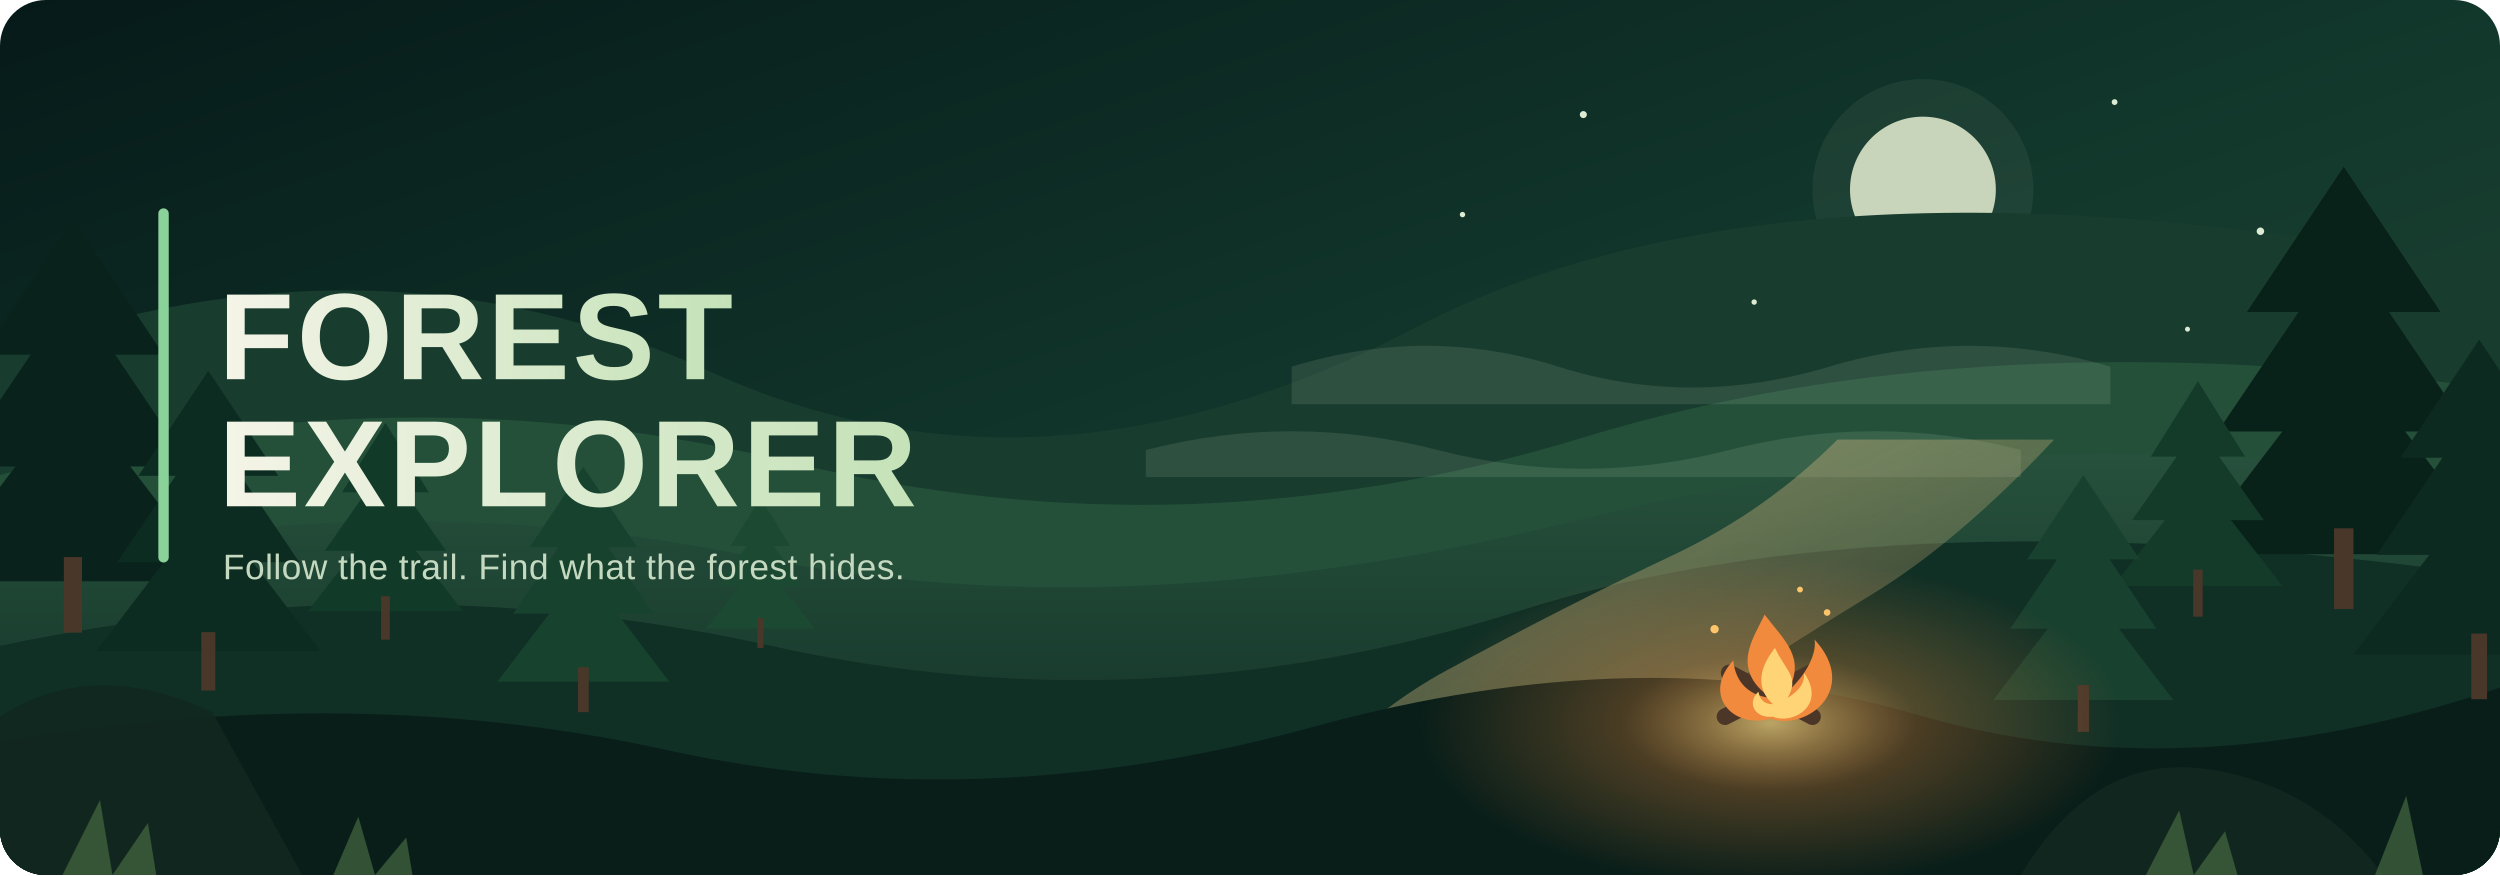
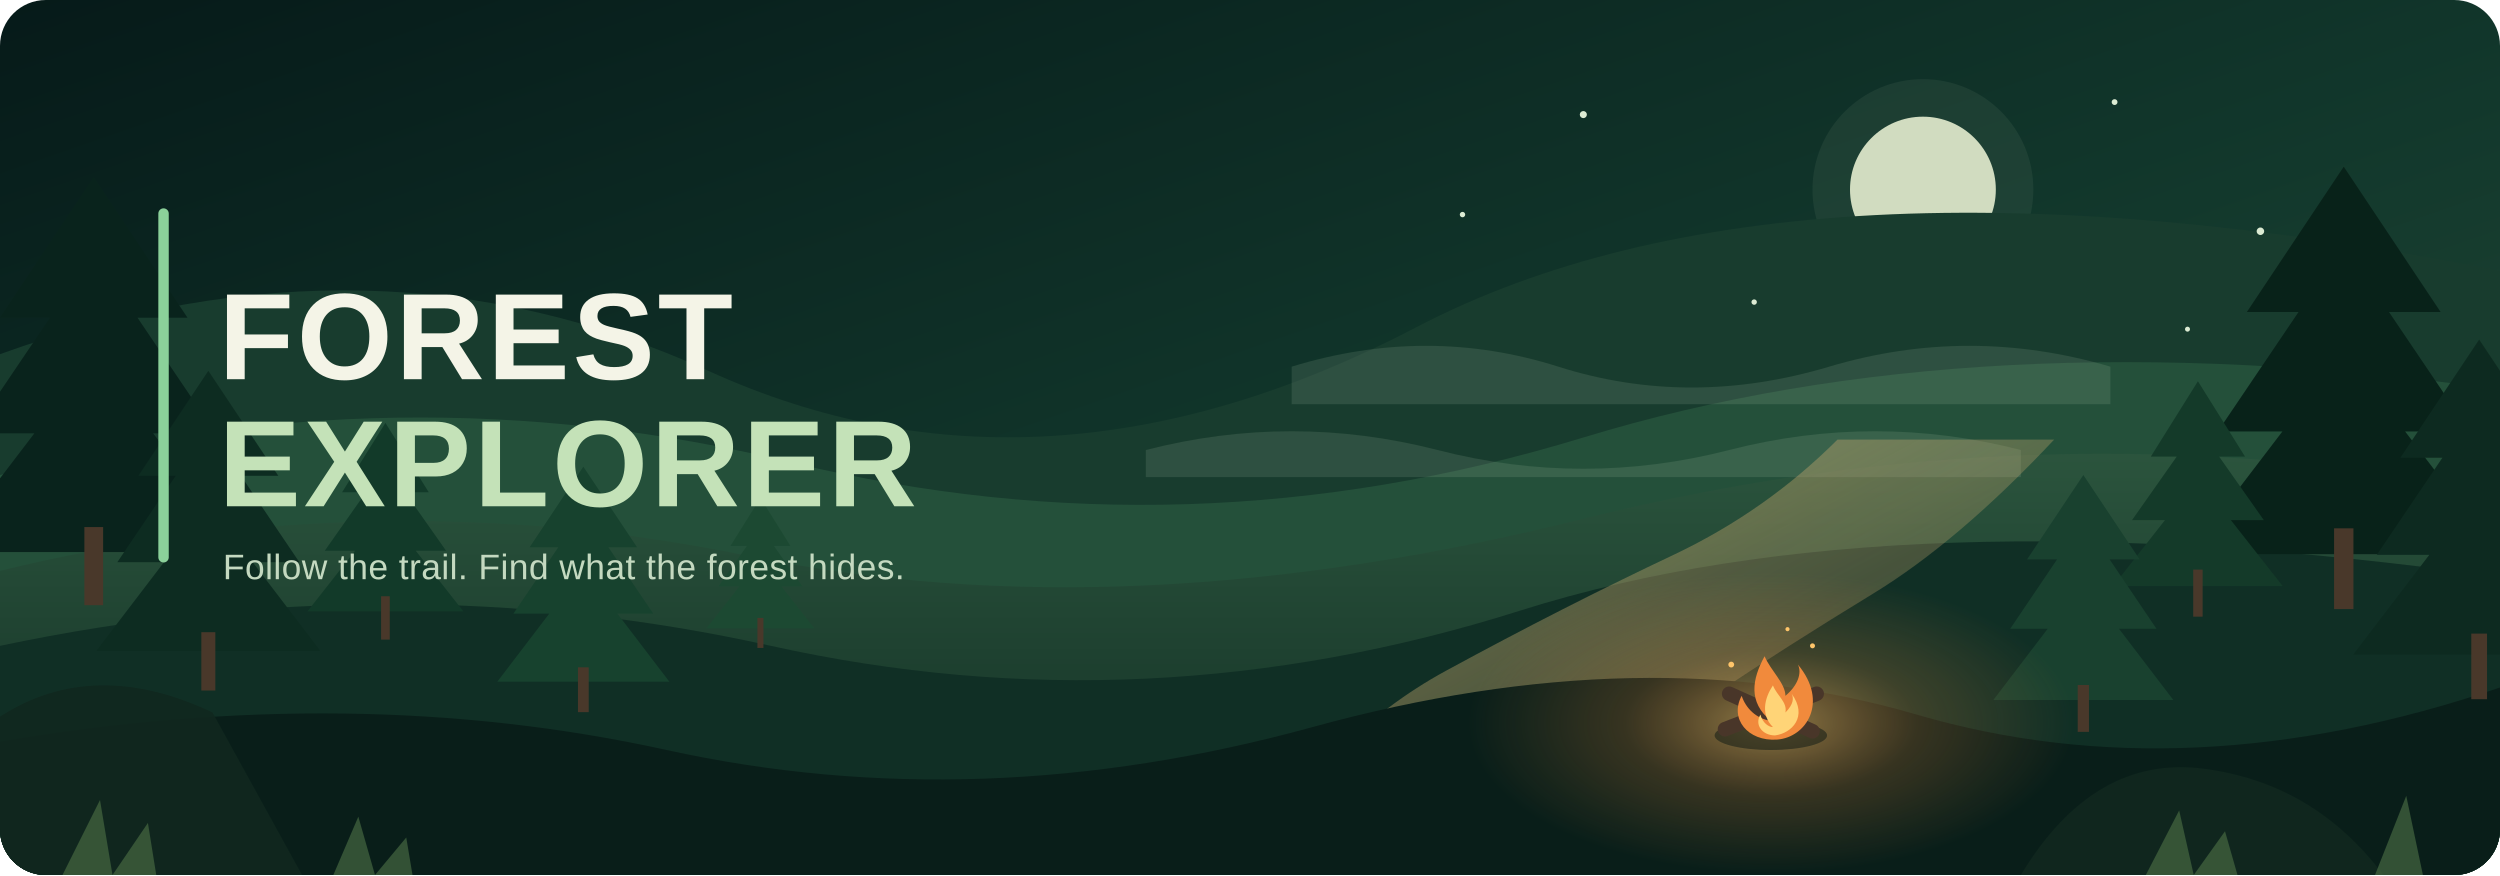
<svg xmlns="http://www.w3.org/2000/svg" width="1200" height="420" viewBox="0 0 1200 420" role="img" aria-labelledby="title desc">
  <defs>
    <linearGradient id="sky" x1="0" y1="0" x2="1" y2="1">
      <stop offset="0" stop-color="#061a19" />
-       <stop offset=".52" stop-color="#12382c" />
+       <stop offset=".55" stop-color="#12382c" />
      <stop offset="1" stop-color="#284c38" />
    </linearGradient>
-     <linearGradient id="hills" x1="0" y1="0" x2="0" y2="1">
-       <stop stop-color="#27513c" />
-       <stop offset="1" stop-color="#0d2a22" />
+     <linearGradient id="ridge" x1="0" y1="0" x2="0" y2="1">
+       <stop stop-color="#2b543d" />
+       <stop offset="1" stop-color="#102c22" />
    </linearGradient>
    <linearGradient id="trail" x1="0" y1="0" x2="1" y2="1">
-       <stop stop-color="#d0b77e" stop-opacity=".7" />
-       <stop offset="1" stop-color="#b6a16e" stop-opacity=".06" />
+       <stop stop-color="#c8a66b" stop-opacity=".72" />
+       <stop offset="1" stop-color="#b6a16e" stop-opacity=".04" />
    </linearGradient>
-     <radialGradient id="glow">
-       <stop stop-color="#ffd982" stop-opacity=".72" />
-       <stop offset=".42" stop-color="#f18b3e" stop-opacity=".28" />
+     <radialGradient id="firelight">
+       <stop stop-color="#ffc86d" stop-opacity=".55" />
+       <stop offset=".48" stop-color="#f18b3e" stop-opacity=".2" />
      <stop offset="1" stop-color="#f18b3e" stop-opacity="0" />
    </radialGradient>
-     <linearGradient id="titleColor" x1="0" y1="0" x2="1" y2="0">
-       <stop stop-color="#f4f4e7" />
-       <stop offset="1" stop-color="#c4e2b8" />
-     </linearGradient>
    <g id="pine">
      <path d="M0 0-30 45h16L-39 82h20L-48 120H48L19 82h20L14 45h16Z" fill="currentColor" />
      <path d="M-3 112h6v25h-6z" fill="#49382a" />
    </g>
    <g id="smallPine">
      <path d="M0 0-20 32h11L-28 59h14L-36 87h72L14 59h14L9 32h11Z" fill="currentColor" />
      <path d="M-2 80h4v20h-4z" fill="#49382a" />
    </g>
    <clipPath id="clip">
      <rect width="1200" height="420" rx="22" />
    </clipPath>
  </defs>
  <g clip-path="url(#clip)">
    <rect width="1200" height="420" fill="url(#sky)" />
    <circle cx="923" cy="91" r="53" fill="#d8e8c8" opacity=".07" />
-     <circle cx="923" cy="91" r="35" fill="#e4edcf" opacity=".86" />
+     <circle cx="923" cy="91" r="35" fill="#e4edcf" opacity=".9" />
    <path d="M0 170Q180 105 340 178T680 157T1200 130V420H0Z" fill="#183c2e" />
    <path d="M0 228Q190 176 380 222T760 210T1200 187V420H0Z" fill="#24503a" />
-     <path d="M0 274Q180 230 360 267T760 249T1200 236V420H0Z" fill="url(#hills)" />
+     <path d="M0 274Q180 230 360 267T760 249T1200 236V420H0Z" fill="url(#ridge)" />
    <path d="M0 310Q190 270 370 310T730 293T1200 277V420H0Z" fill="#102f25" />
    <g fill="#dcebd3">
      <circle cx="760" cy="55" r="1.7" class="star" />
      <circle cx="1015" cy="49" r="1.4" class="star s2" />
      <circle cx="1085" cy="111" r="1.8" class="star s3" />
      <circle cx="702" cy="103" r="1.3" class="star s2" />
      <circle cx="842" cy="145" r="1.3" class="star s3" />
      <circle cx="1050" cy="158" r="1.2" class="star" />
    </g>
    <g fill="#d3e7c8" opacity=".12">
      <path d="M620 176q65-20 128 0t130 0t135 0v18H620Z" class="mist" />
      <path d="M550 216q70-18 140 0t140 0t140 0v13H550Z" class="mist mist2" />
    </g>
    <path d="M595 420q42-67 99-98t110-56q44-21 78-55h104q-46 49-87 74t-77 49q-42 29-62 86Z" fill="url(#trail)" opacity=".9" />
    <path d="M0 356Q170 327 320 360T630 349T920 343T1200 330V420H0Z" fill="#091e19" />
-     <use href="#pine" x="35" y="105" transform="translate(35 105) scale(1.45) translate(-35 -105)" color="#09231c" />
-     <use href="#pine" x="100" y="178" transform="translate(100 178) scale(1.12) translate(-100 -178)" color="#0d2c21" />
-     <use href="#smallPine" x="185" y="203" transform="translate(185 203) scale(1.04) translate(-185 -203)" color="#123a29" />
-     <use href="#pine" x="280" y="224" transform="translate(280 224) scale(.86) translate(-280 -224)" color="#17422e" />
-     <use href="#smallPine" x="365" y="239" transform="translate(365 239) scale(.72) translate(-365 -239)" color="#1c4932" />
-     <use href="#pine" x="1125" y="80" transform="translate(1125 80) scale(1.55) translate(-1125 -80)" color="#082219" />
-     <use href="#pine" x="1190" y="163" transform="translate(1190 163) scale(1.26) translate(-1190 -163)" color="#0d2a20" />
-     <use href="#smallPine" x="1055" y="183" transform="translate(1055 183) scale(1.13) translate(-1055 -183)" color="#143a29" />
-     <use href="#pine" x="1000" y="228" transform="translate(1000 228) scale(.9) translate(-1000 -228)" color="#19412f" />
-     <ellipse cx="850" cy="347" rx="170" ry="79" fill="url(#glow)" class="fireGlow" />
-     <g transform="translate(850 330)">
-       <path d="M-22 14 21-8M-20-7 20 14" stroke="#4b3628" stroke-width="8" stroke-linecap="round" />
+     <use href="#pine" transform="translate(45 85) scale(1.5)" color="#09231c" />
+     <use href="#pine" transform="translate(100 178) scale(1.12)" color="#0d2c21" />
+     <use href="#smallPine" transform="translate(185 203) scale(1.04)" color="#123a29" />
+     <use href="#pine" transform="translate(280 224) scale(.86)" color="#17422e" />
+     <use href="#smallPine" transform="translate(365 239) scale(.72)" color="#1c4932" />
+     <use href="#pine" transform="translate(1125 80) scale(1.55)" color="#082219" />
+     <use href="#pine" transform="translate(1190 163) scale(1.26)" color="#0d2a20" />
+     <use href="#smallPine" transform="translate(1055 183) scale(1.13)" color="#143a29" />
+     <use href="#pine" transform="translate(1000 228) scale(.9)" color="#19412f" />
+     <ellipse cx="850" cy="347" rx="145" ry="72" fill="url(#firelight)" class="fireGlow" />
+     <g transform="translate(850 341)">
+       <ellipse cx="0" cy="12" rx="27" ry="7" fill="#1a2118" opacity=".6" />
+       <path d="M-22 9 22-8M-20-8 20 10" stroke="#493629" stroke-width="7" stroke-linecap="round" />
      <g class="flame">
-         <path d="M0 5C-20-9-8-24-3-35C7-22 17-14 8 2C18-7 22-17 21-23C43 1 17 21 0 15C-19 20-33 3-18-13C-17-2-10 4 0 5Z" fill="#f18a3c" />
-         <path d="M1 8C-10-2-2-14 2-19C7-8 14-5 8 5C16 0 16-4 16-7C27 9 10 18 1 14C-7 15-12 8-6 2C-5 7-2 8 1 8Z" fill="#ffd477" />
+         <path d="M0 5C-11-4-9-15-3-26C0-19 7-13 7-7C13-12 15-18 13-22C28-4 17 13 3 14C-11 15-20 4-14-7C-12-1-7 4 0 5Z" fill="#f18a3c" />
+         <path d="M1 8C-5 2-3-6 1-12C3-7 8-4 7 1C11-3 11-6 10-8C18 3 10 11 2 12C-4 12-8 7-5 2C-4 6-1 8 1 8Z" fill="#ffd477" />
      </g>
-       <g class="embers" fill="#ffc56a">
-         <circle cx="-27" cy="-28" r="2" />
-         <circle cx="27" cy="-36" r="1.6" />
-         <circle cx="14" cy="-47" r="1.4" />
+       <g class="sparks" fill="#ffc56a">
+         <circle cx="-19" cy="-22" r="1.4" />
+         <circle cx="20" cy="-31" r="1.2" />
+         <circle cx="8" cy="-39" r="1" />
      </g>
    </g>
    <g fill="#10271e" opacity=".92">
      <path d="M0 420 0 344Q45 315 102 342L145 420Z" />
      <path d="M970 420q35-58 88-51t86 51Z" />
    </g>
    <g fill="#496d43" opacity=".65">
      <path d="M30 420l18-36 6 36 17-25 4 25M160 420l12-28 8 28 15-18 3 18M1030 420l16-31 7 31 15-21 6 21M1140 420l15-38 8 38" />
    </g>
    <g transform="translate(76 100)">
      <rect width="5" height="170" rx="2.5" fill="#8bd19a" />
-       <text x="29" y="82" fill="url(#titleColor)" font-family="Arial, Helvetica, sans-serif" font-size="59" font-weight="800" letter-spacing="1.5">FOREST</text>
-       <text x="29" y="143" fill="url(#titleColor)" font-family="Arial, Helvetica, sans-serif" font-size="59" font-weight="800" letter-spacing="1.5">EXPLORER</text>
+       <text x="29" y="82" fill="#f4f4e7" font-family="Arial, Helvetica, sans-serif" font-size="59" font-weight="800" letter-spacing="1.5">FOREST</text>
+       <text x="29" y="143" fill="#c4e2b8" font-family="Arial, Helvetica, sans-serif" font-size="59" font-weight="800" letter-spacing="1.5">EXPLORER</text>
      <text x="31" y="178" fill="#c4d9c0" font-family="Arial, Helvetica, sans-serif" font-size="17" font-weight="500" letter-spacing=".2">Follow the trail. Find what the forest hides.</text>
    </g>
  </g>
  <style>
-     .fireGlow { transform-origin: 850px 347px; animation: glow 3.1s ease-in-out infinite; }
-     .flame { transform-origin: 850px 330px; animation: flicker 1.25s ease-in-out infinite alternate; }
-     .embers { animation: emberLift 2.8s ease-in-out infinite; }
-     .mist { animation: drift 16s ease-in-out infinite alternate; }
-     .mist2 { animation: drift 21s ease-in-out infinite alternate-reverse; }
-     .star { animation: twinkle 3.8s ease-in-out infinite; }
-     .s2 { animation-delay: -1.7s; }
-     .s3 { animation-delay: -2.6s; }
-     @keyframes glow { 0%,100% { opacity:.78; transform:scale(.96); } 50% { opacity:1; transform:scale(1.05); } }
-     @keyframes flicker { 0% { transform:scale(.96,1.02) rotate(-1deg); } 100% { transform:scale(1.04,.96) rotate(1deg); } }
-     @keyframes emberLift { 0%,100% { opacity:.45; transform:translateY(0); } 60% { opacity:1; transform:translateY(-8px); } }
-     @keyframes drift { from { transform:translateX(-12px); opacity:.6; } to { transform:translateX(14px); opacity:1; } }
-     @keyframes twinkle { 0%,100% { opacity:.35; } 50% { opacity:1; } }
+     /* Only the light and small flame contours move; the fire never slides around. */
+     .fireGlow { transform-origin: 850px 347px; animation: glow 4s ease-in-out infinite; }
+     .flame { transform-origin: 850px 341px; animation: flicker 1.8s ease-in-out infinite alternate; }
+     .sparks { animation: sparks 3.4s ease-in-out infinite; }
+     .mist { animation: drift 22s ease-in-out infinite alternate; }
+     .mist2 { animation: drift 28s ease-in-out infinite alternate-reverse; }
+     .star { animation: twinkle 4.5s ease-in-out infinite; }
+     .s2 { animation-delay: -1.9s; }
+     .s3 { animation-delay: -3s; }
+     @keyframes glow { 0%,100% { opacity:.78; transform:scale(.98); } 50% { opacity:1; transform:scale(1.025); } }
+     @keyframes flicker { 0% { transform:scaleX(.98) scaleY(1); } 45% { transform:scaleX(1.02) scaleY(1.04); } 100% { transform:scaleX(.97) scaleY(.98); } }
+     @keyframes sparks { 0%,100% { opacity:.4; } 40% { opacity:.8; } 70% { opacity:.25; } }
+     @keyframes drift { from { transform:translateX(-5px); opacity:.6; } to { transform:translateX(5px); opacity:.85; } }
+     @keyframes twinkle { 0%,100% { opacity:.45; } 50% { opacity:1; } }
    @media (prefers-reduced-motion: reduce) {
-       .fireGlow,.flame,.embers,.mist,.mist2,.star { animation:none; }
+       .fireGlow,.flame,.sparks,.mist,.mist2,.star { animation:none; }
    }
  </style>
</svg>
